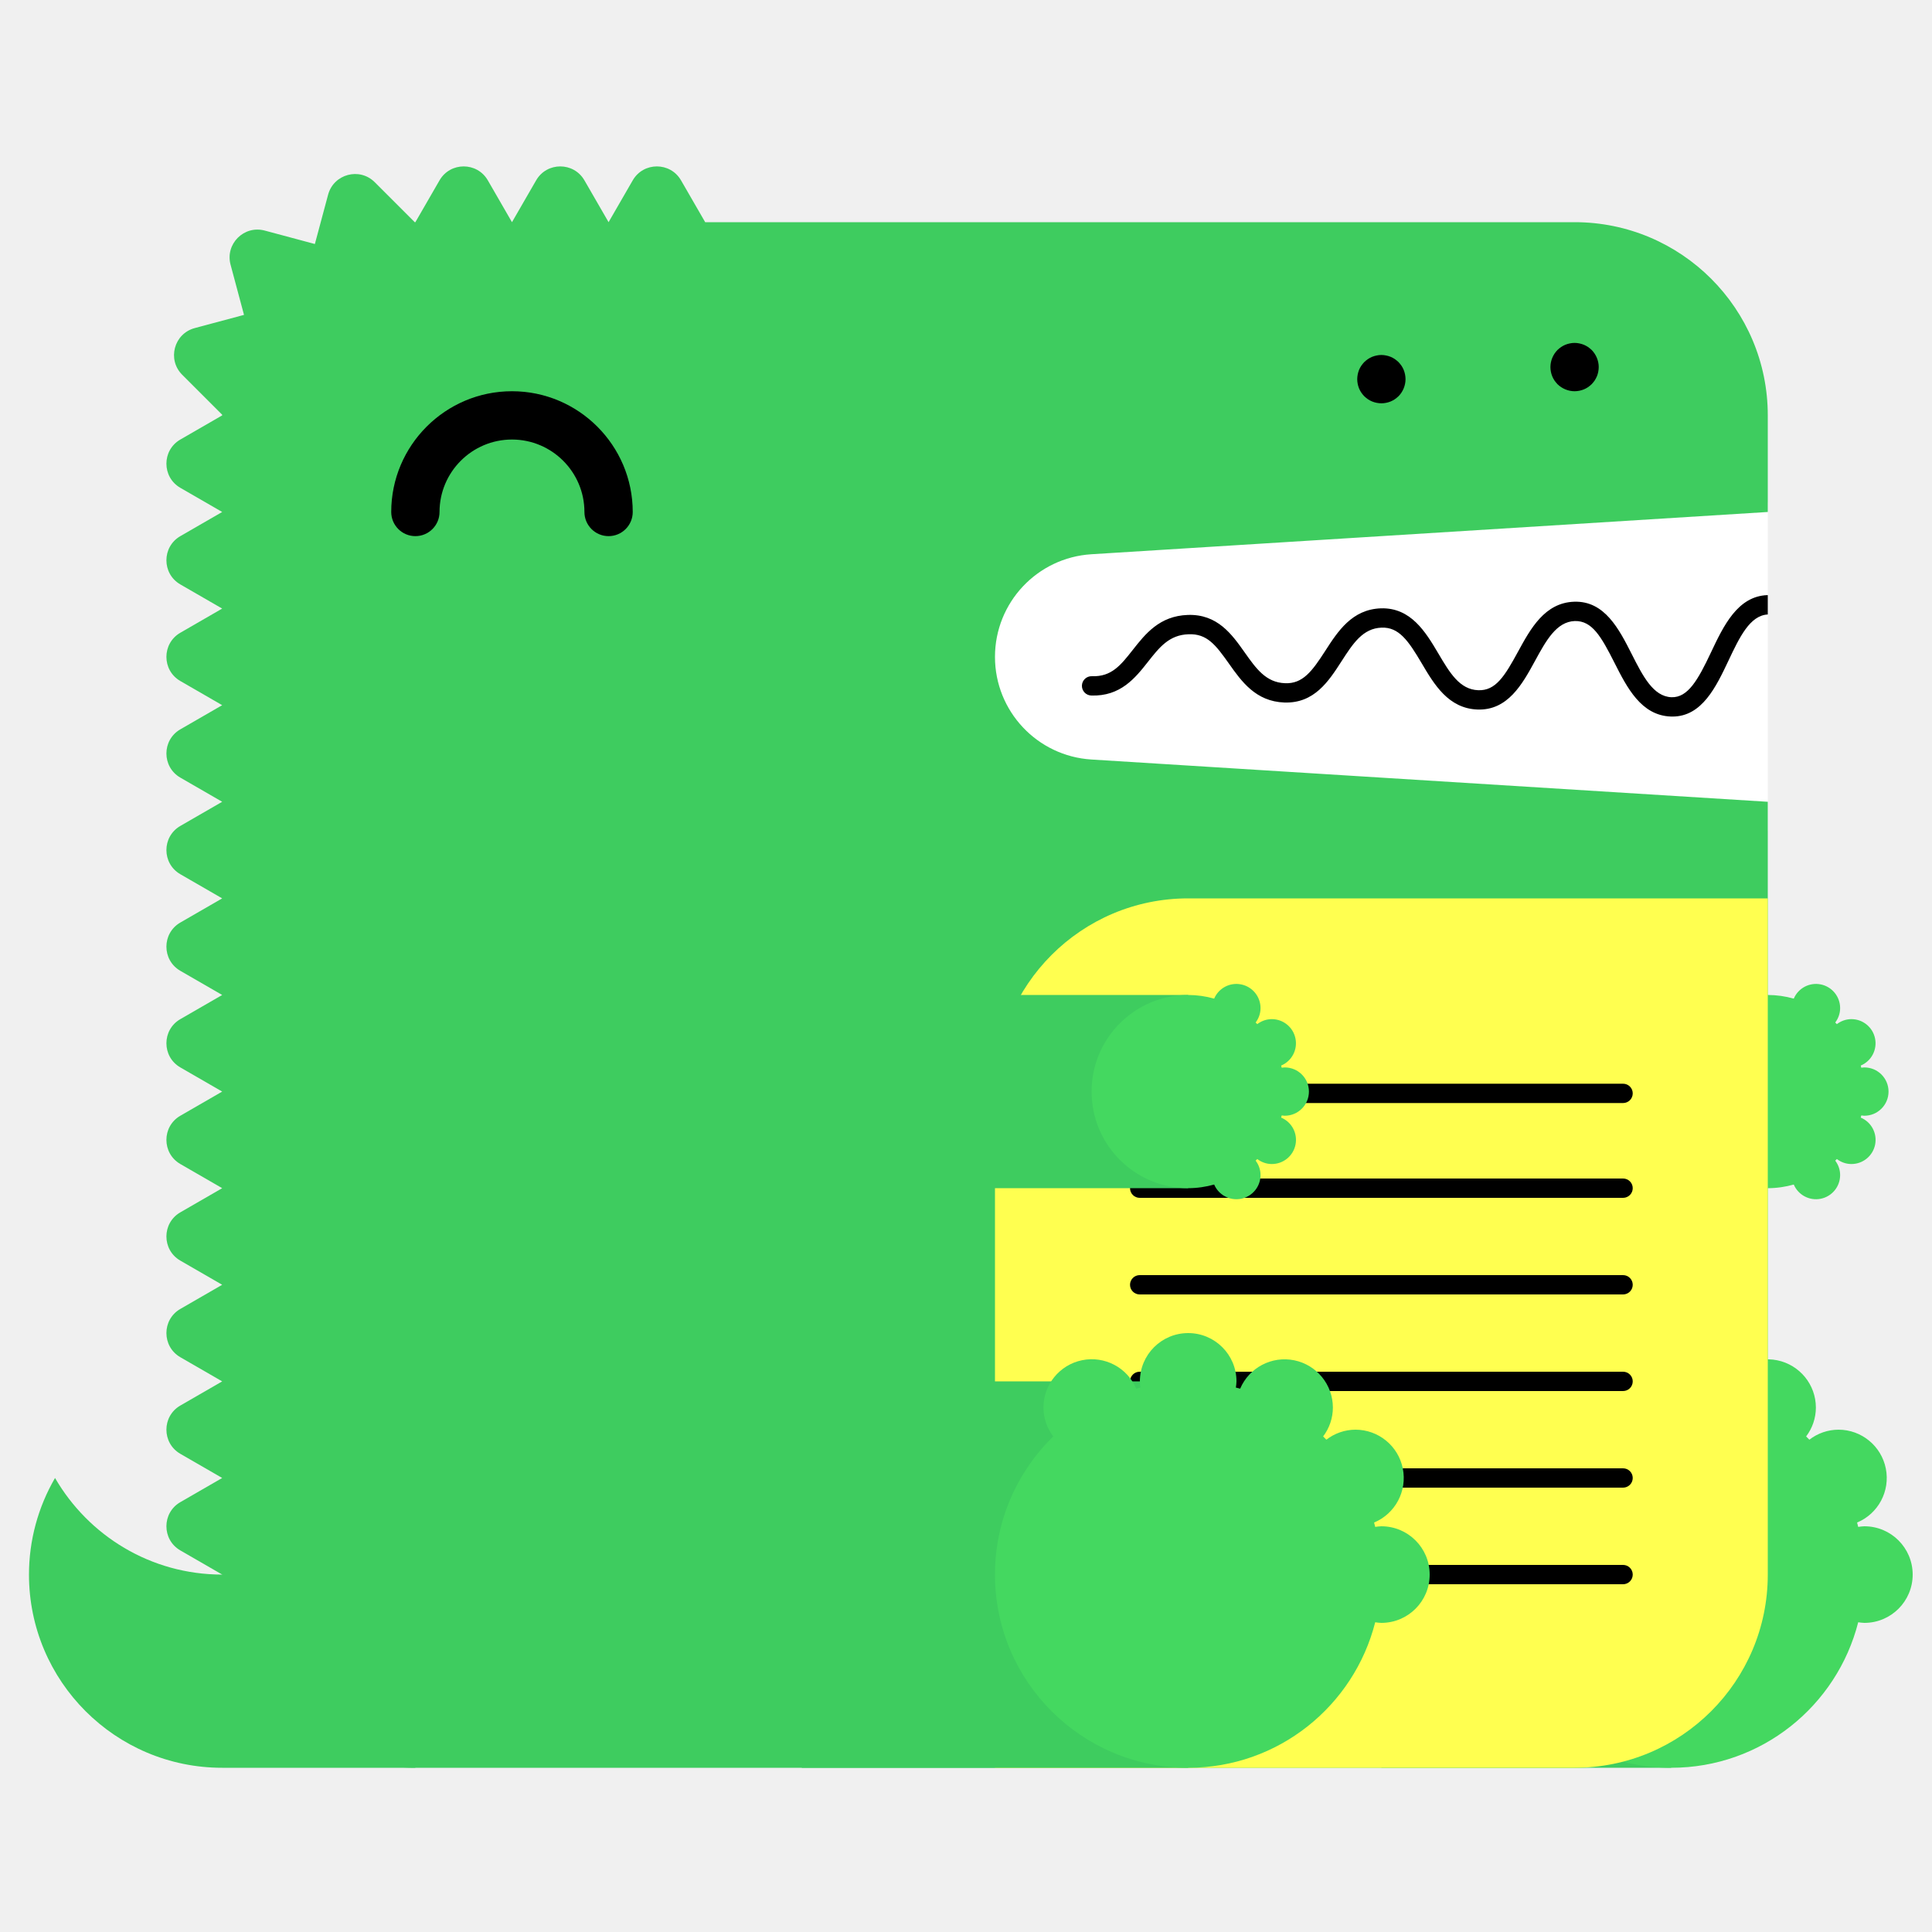
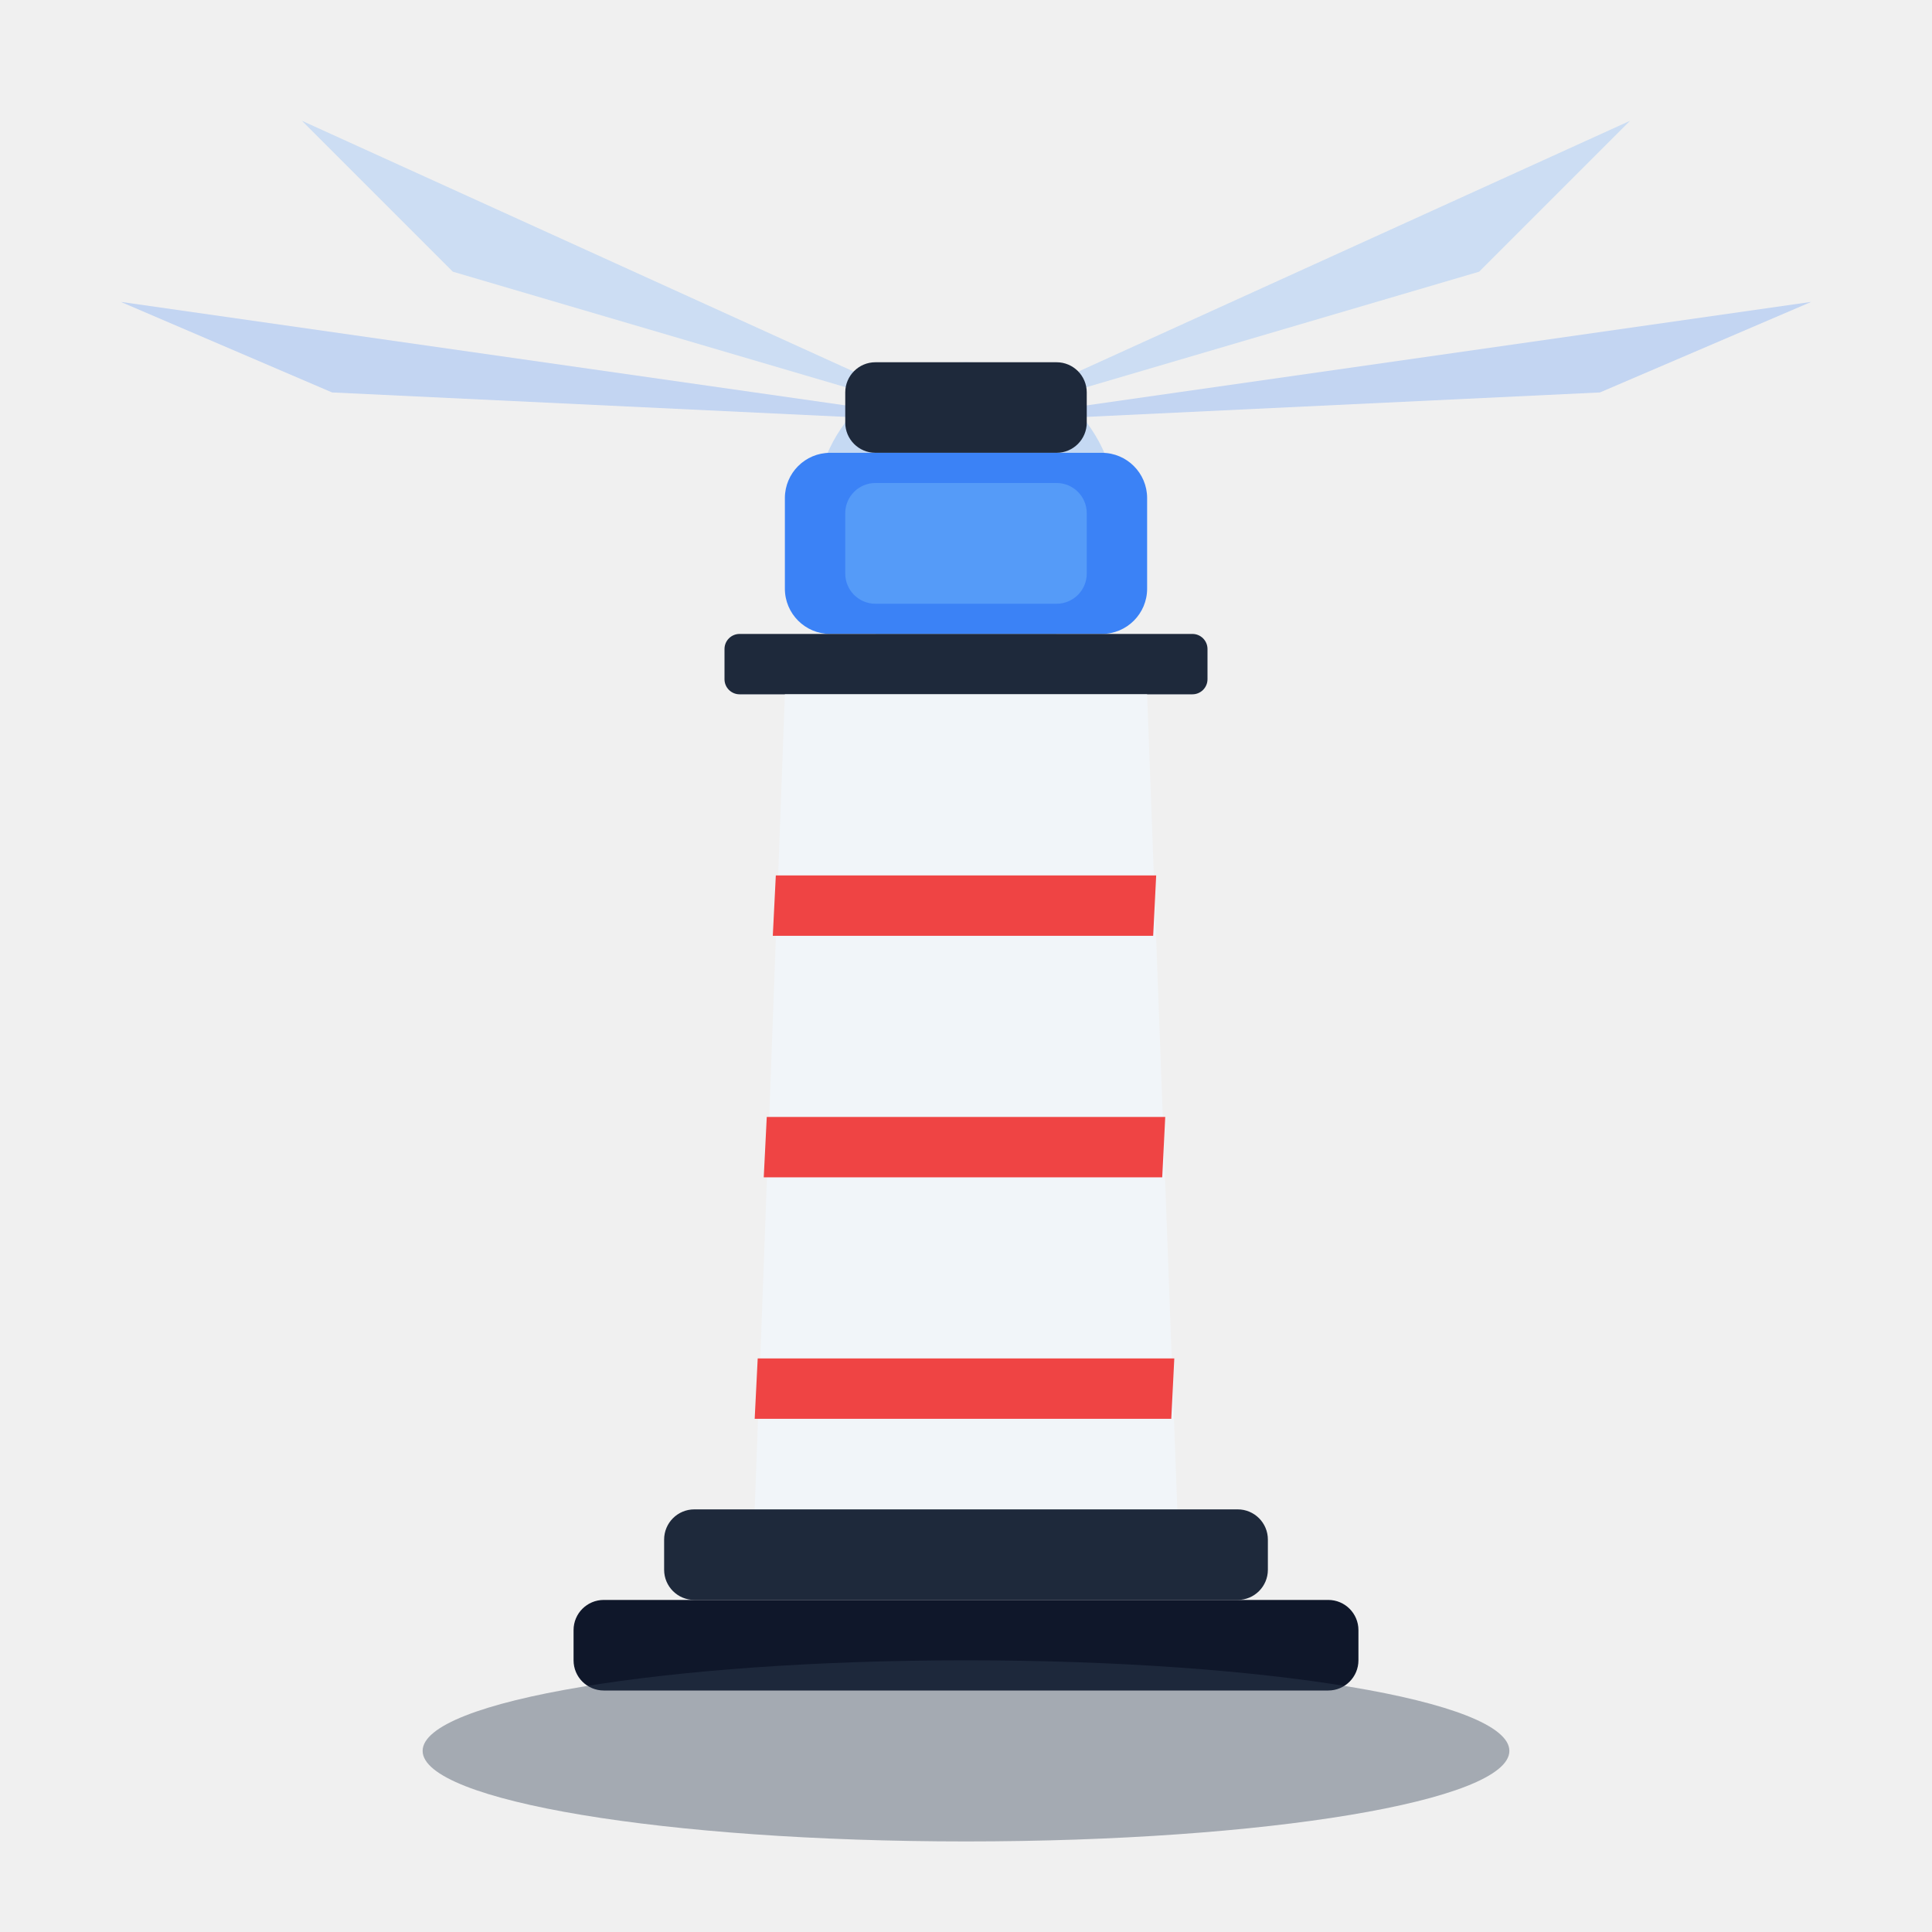
- <svg xmlns="http://www.w3.org/2000/svg" width="200" height="200" viewBox="0 0 200 200">
-   <g fill="none" fill-rule="evenodd">
-     <path fill="#FFF" d="M99 52h84v34H99z" />
-     <path d="M23 163c-7.398 0-13.843-4.027-17.303-10A19.886 19.886 0 0 0 3 163c0 11.046 8.954 20 20 20h20v-20H23z" fill="#3ECC5F" />
-     <path d="M112.98 57.376L183 53V43c0-11.046-8.954-20-20-20H73l-2.5-4.33c-1.112-1.925-3.889-1.925-5 0L63 23l-2.5-4.33c-1.111-1.925-3.889-1.925-5 0L53 23l-2.5-4.33c-1.111-1.925-3.889-1.925-5 0L43 23c-.022 0-.042.003-.065.003l-4.142-4.141c-1.57-1.571-4.252-.853-4.828 1.294l-1.369 5.104-5.192-1.392c-2.148-.575-4.111 1.389-3.535 3.536l1.39 5.193-5.102 1.367c-2.148.576-2.867 3.259-1.296 4.83l4.142 4.142c0 .021-.003.042-.003.064l-4.33 2.5c-1.925 1.111-1.925 3.889 0 5L23 53l-4.33 2.5c-1.925 1.111-1.925 3.889 0 5L23 63l-4.33 2.5c-1.925 1.111-1.925 3.889 0 5L23 73l-4.33 2.5c-1.925 1.111-1.925 3.889 0 5L23 83l-4.33 2.5c-1.925 1.111-1.925 3.889 0 5L23 93l-4.33 2.5c-1.925 1.111-1.925 3.889 0 5L23 103l-4.33 2.5c-1.925 1.111-1.925 3.889 0 5L23 113l-4.33 2.5c-1.925 1.111-1.925 3.889 0 5L23 123l-4.33 2.5c-1.925 1.111-1.925 3.889 0 5L23 133l-4.33 2.5c-1.925 1.111-1.925 3.889 0 5L23 143l-4.33 2.5c-1.925 1.111-1.925 3.889 0 5L23 153l-4.33 2.5c-1.925 1.111-1.925 3.889 0 5L23 163c0 11.046 8.954 20 20 20h120c11.046 0 20-8.954 20-20V83l-70.02-4.376A10.645 10.645 0 0 1 103 68c0-5.621 4.37-10.273 9.98-10.624" fill="#3ECC5F" />
-     <path fill="#3ECC5F" d="M143 183h30v-40h-30z" />
-     <path d="M193 158c-.219 0-.428.037-.639.064-.038-.15-.074-.301-.116-.451A5 5 0 0 0 190.32 148a4.96 4.96 0 0 0-3.016 1.036 26.531 26.531 0 0 0-.335-.336 4.955 4.955 0 0 0 1.011-2.987 5 5 0 0 0-9.599-1.959c-.148-.042-.297-.077-.445-.115.027-.211.064-.42.064-.639a5 5 0 0 0-5-5 5 5 0 0 0-5 5c0 .219.037.428.064.639-.148.038-.297.073-.445.115a4.998 4.998 0 0 0-9.599 1.959c0 1.125.384 2.151 1.011 2.987-3.717 3.632-6.031 8.693-6.031 14.3 0 11.046 8.954 20 20 20 9.339 0 17.16-6.41 19.361-15.064.211.027.42.064.639.064a5 5 0 0 0 5-5 5 5 0 0 0-5-5" fill="#44D860" />
-     <path fill="#3ECC5F" d="M153 123h30v-20h-30z" />
-     <path d="M193 115.5a2.5 2.5 0 1 0 0-5c-.109 0-.214.019-.319.032-.02-.075-.037-.15-.058-.225a2.501 2.501 0 0 0-.963-4.807c-.569 0-1.088.197-1.508.518a6.653 6.653 0 0 0-.168-.168c.314-.417.506-.931.506-1.494a2.5 2.5 0 0 0-4.8-.979A9.987 9.987 0 0 0 183 103c-5.522 0-10 4.478-10 10s4.478 10 10 10c.934 0 1.833-.138 2.69-.377a2.5 2.5 0 0 0 4.8-.979c0-.563-.192-1.077-.506-1.494.057-.055.113-.111.168-.168.42.321.939.518 1.508.518a2.5 2.5 0 0 0 .963-4.807c.021-.074.038-.15.058-.225.105.013.21.032.319.032" fill="#44D860" />
-     <path d="M63 55.5a2.5 2.5 0 0 1-2.5-2.5c0-4.136-3.364-7.5-7.5-7.5s-7.5 3.364-7.5 7.5a2.5 2.5 0 1 1-5 0c0-6.893 5.607-12.5 12.5-12.5S65.5 46.107 65.5 53a2.5 2.5 0 0 1-2.5 2.5" fill="#000" />
-     <path d="M103 183h60c11.046 0 20-8.954 20-20V93h-60c-11.046 0-20 8.954-20 20v70z" fill="#FFFF50" />
-     <path d="M168.02 124h-50.04a1 1 0 1 1 0-2h50.04a1 1 0 1 1 0 2m0 20h-50.04a1 1 0 1 1 0-2h50.04a1 1 0 1 1 0 2m0 20h-50.04a1 1 0 1 1 0-2h50.04a1 1 0 1 1 0 2m0-49.814h-50.04a1 1 0 1 1 0-2h50.04a1 1 0 1 1 0 2m0 19.814h-50.04a1 1 0 1 1 0-2h50.04a1 1 0 1 1 0 2m0 20h-50.04a1 1 0 1 1 0-2h50.04a1 1 0 1 1 0 2M183 61.611c-.012 0-.022-.006-.034-.005-3.09.105-4.552 3.196-5.842 5.923-1.346 2.85-2.387 4.703-4.093 4.647-1.889-.068-2.969-2.202-4.113-4.46-1.314-2.594-2.814-5.536-5.963-5.426-3.046.104-4.513 2.794-5.807 5.167-1.377 2.528-2.314 4.065-4.121 3.994-1.927-.07-2.951-1.805-4.136-3.813-1.321-2.236-2.848-4.75-5.936-4.664-2.994.103-4.465 2.385-5.763 4.4-1.373 2.13-2.335 3.428-4.165 3.351-1.973-.07-2.992-1.51-4.171-3.177-1.324-1.873-2.816-3.993-5.895-3.89-2.928.1-4.399 1.97-5.696 3.618-1.232 1.564-2.194 2.802-4.229 2.724a1 1 0 0 0-.072 2c3.017.101 4.545-1.8 5.872-3.487 1.177-1.496 2.193-2.787 4.193-2.855 1.926-.082 2.829 1.115 4.195 3.045 1.297 1.834 2.769 3.914 5.731 4.021 3.103.104 4.596-2.215 5.918-4.267 1.182-1.834 2.202-3.417 4.15-3.484 1.793-.067 2.769 1.35 4.145 3.681 1.297 2.197 2.766 4.686 5.787 4.796 3.125.108 4.634-2.62 5.949-5.035 1.139-2.088 2.214-4.06 4.119-4.126 1.793-.042 2.728 1.595 4.111 4.33 1.292 2.553 2.757 5.445 5.825 5.556l.169.003c3.064 0 4.518-3.075 5.805-5.794 1.139-2.41 2.217-4.68 4.067-4.773v-2z" fill="#000" />
-     <path fill="#3ECC5F" d="M83 183h40v-40H83z" />
-     <path d="M143 158c-.219 0-.428.037-.639.064-.038-.15-.074-.301-.116-.451A5 5 0 0 0 140.32 148a4.96 4.96 0 0 0-3.016 1.036 26.531 26.531 0 0 0-.335-.336 4.955 4.955 0 0 0 1.011-2.987 5 5 0 0 0-9.599-1.959c-.148-.042-.297-.077-.445-.115.027-.211.064-.42.064-.639a5 5 0 0 0-5-5 5 5 0 0 0-5 5c0 .219.037.428.064.639-.148.038-.297.073-.445.115a4.998 4.998 0 0 0-9.599 1.959c0 1.125.384 2.151 1.011 2.987-3.717 3.632-6.031 8.693-6.031 14.3 0 11.046 8.954 20 20 20 9.339 0 17.16-6.41 19.361-15.064.211.027.42.064.639.064a5 5 0 0 0 5-5 5 5 0 0 0-5-5" fill="#44D860" />
-     <path fill="#3ECC5F" d="M83 123h40v-20H83z" />
-     <path d="M133 115.5a2.5 2.5 0 1 0 0-5c-.109 0-.214.019-.319.032-.02-.075-.037-.15-.058-.225a2.501 2.501 0 0 0-.963-4.807c-.569 0-1.088.197-1.508.518a6.653 6.653 0 0 0-.168-.168c.314-.417.506-.931.506-1.494a2.5 2.5 0 0 0-4.8-.979A9.987 9.987 0 0 0 123 103c-5.522 0-10 4.478-10 10s4.478 10 10 10c.934 0 1.833-.138 2.69-.377a2.5 2.5 0 0 0 4.8-.979c0-.563-.192-1.077-.506-1.494.057-.055.113-.111.168-.168.42.321.939.518 1.508.518a2.5 2.5 0 0 0 .963-4.807c.021-.074.038-.15.058-.225.105.013.21.032.319.032" fill="#44D860" />
-     <path d="M143 41.75c-.16 0-.33-.02-.49-.05a2.52 2.52 0 0 1-.47-.14c-.15-.06-.29-.14-.431-.23-.13-.09-.259-.2-.38-.31-.109-.12-.219-.24-.309-.38s-.17-.28-.231-.43a2.619 2.619 0 0 1-.189-.96c0-.16.02-.33.05-.49.03-.16.08-.31.139-.47.061-.15.141-.29.231-.43.09-.13.2-.26.309-.38.121-.11.25-.22.38-.31.141-.09.281-.17.431-.23.149-.06.31-.11.47-.14.32-.07.65-.07.98 0 .159.03.32.08.47.14.149.06.29.14.43.23.13.09.259.2.38.31.11.12.22.25.31.38.09.14.17.28.23.43.06.16.11.31.14.47.029.16.05.33.05.49 0 .66-.271 1.31-.73 1.77-.121.11-.25.22-.38.31-.14.09-.281.17-.43.23a2.565 2.565 0 0 1-.96.19m20-1.25c-.66 0-1.3-.27-1.771-.73a3.802 3.802 0 0 1-.309-.38c-.09-.14-.17-.28-.231-.43a2.619 2.619 0 0 1-.189-.96c0-.66.27-1.3.729-1.77.121-.11.25-.22.38-.31.141-.09.281-.17.431-.23.149-.06.31-.11.47-.14.32-.07.66-.07.98 0 .159.03.32.08.47.14.149.06.29.14.43.23.13.09.259.2.38.31.459.47.73 1.11.73 1.77 0 .16-.021.33-.05.49-.03.16-.08.32-.14.47-.07.15-.14.29-.23.43-.09.13-.2.26-.31.38-.121.11-.25.22-.38.31-.14.09-.281.17-.43.23a2.565 2.565 0 0 1-.96.19" fill="#000" />
+ <svg xmlns="http://www.w3.org/2000/svg" viewBox="0 0 128 128" width="128" height="128">
+   <g opacity="0.25">
+     <path d="M64 28 L20 8 L30 18 Z" fill="#60a5fa" />
+     <path d="M64 28 L108 8 L98 18 Z" fill="#60a5fa" />
+     <path d="M64 28 L8 20 L22 26 Z" fill="#3b82f6" />
+     <path d="M64 28 L120 20 L106 26 Z" fill="#3b82f6" />
  </g>
+   <circle cx="64" cy="34" r="10" fill="#60a5fa" opacity="0.3" />
+   <circle cx="64" cy="34" r="6" fill="#93bbfd" opacity="0.5" />
+   <rect x="56" y="24" width="16" height="6" rx="2" fill="#1e293b" />
+   <rect x="52" y="30" width="24" height="12" rx="3" fill="#3b82f6" />
+   <rect x="56" y="32" width="16" height="8" rx="2" fill="#60a5fa" opacity="0.7" />
+   <rect x="48" y="42" width="32" height="4" rx="1" fill="#1e293b" />
+   <path d="M52 46 L50 100 L78 100 L76 46 Z" fill="#f1f5f9" />
+   <path d="M51.4 58 L76.6 58 L76.4 62 L51.2 62 Z" fill="#ef4444" />
+   <path d="M50.8 74 L77.2 74 L77 78 L50.6 78 Z" fill="#ef4444" />
+   <path d="M50.2 90 L77.8 90 L77.6 94 L50 94 Z" fill="#ef4444" />
+   <rect x="44" y="100" width="40" height="6" rx="2" fill="#1e293b" />
+   <rect x="38" y="106" width="52" height="6" rx="2" fill="#0f172a" />
+   <ellipse cx="64" cy="116" rx="36" ry="6" fill="#334155" opacity="0.4" />
</svg>
